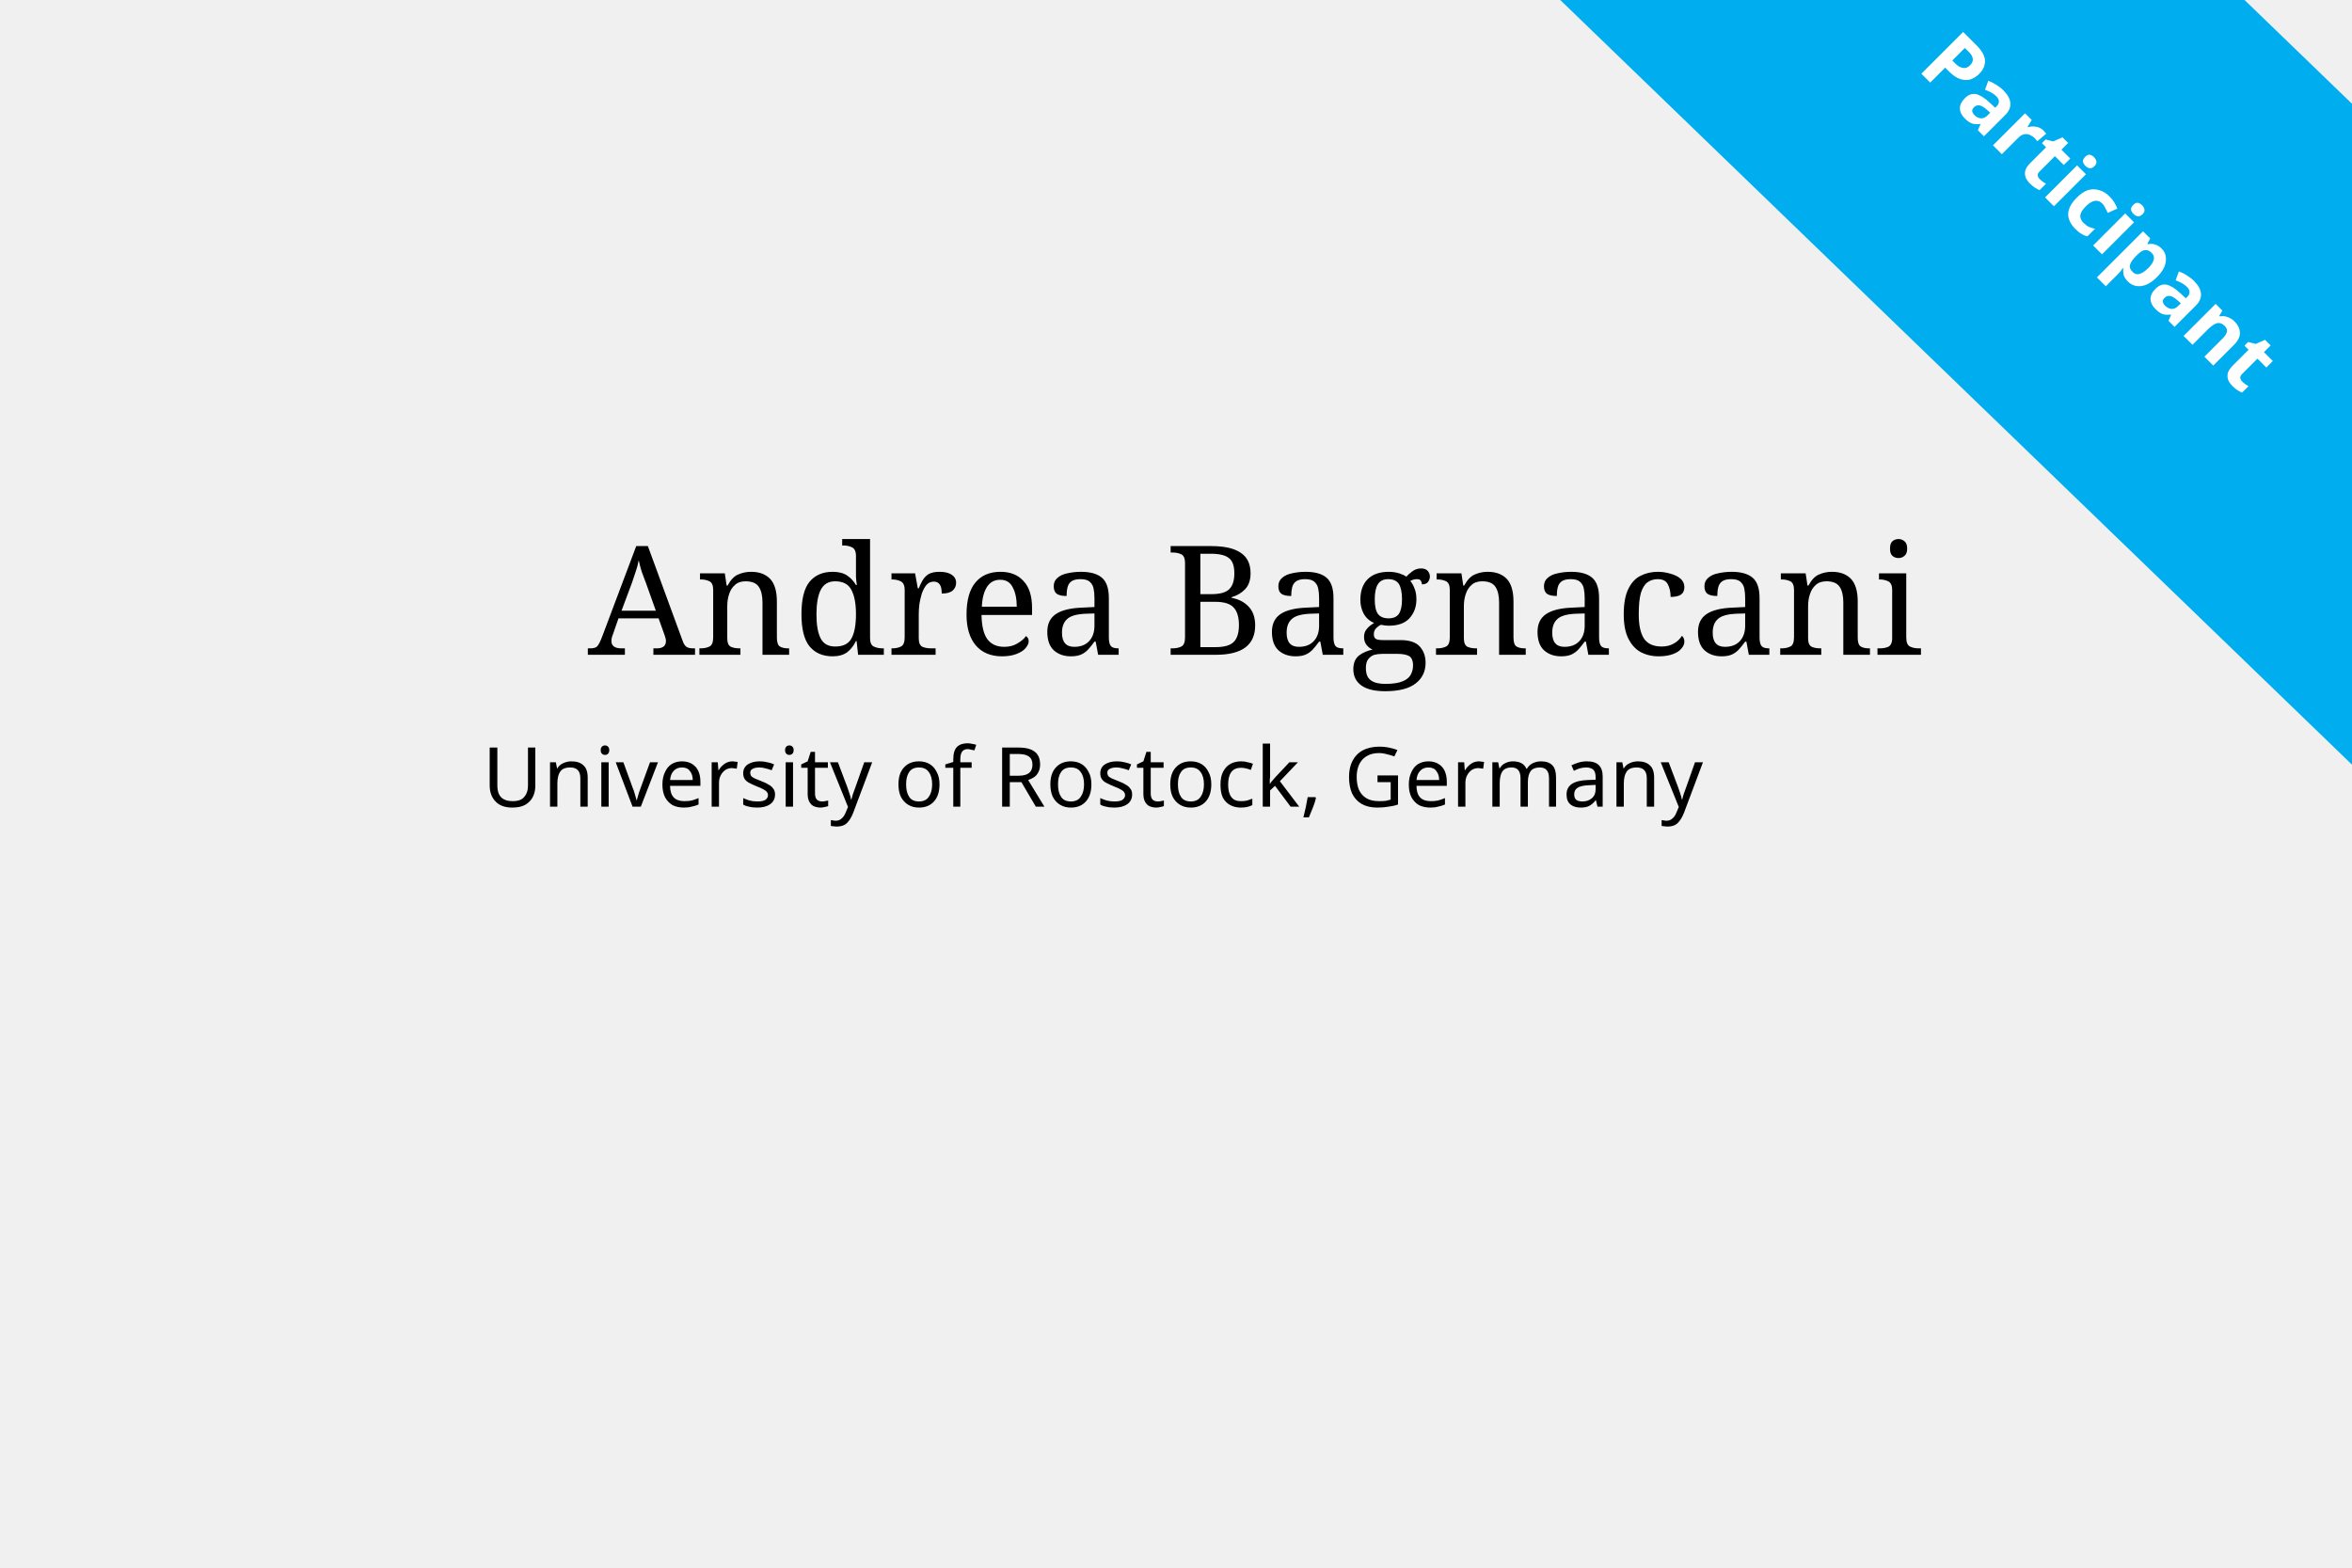
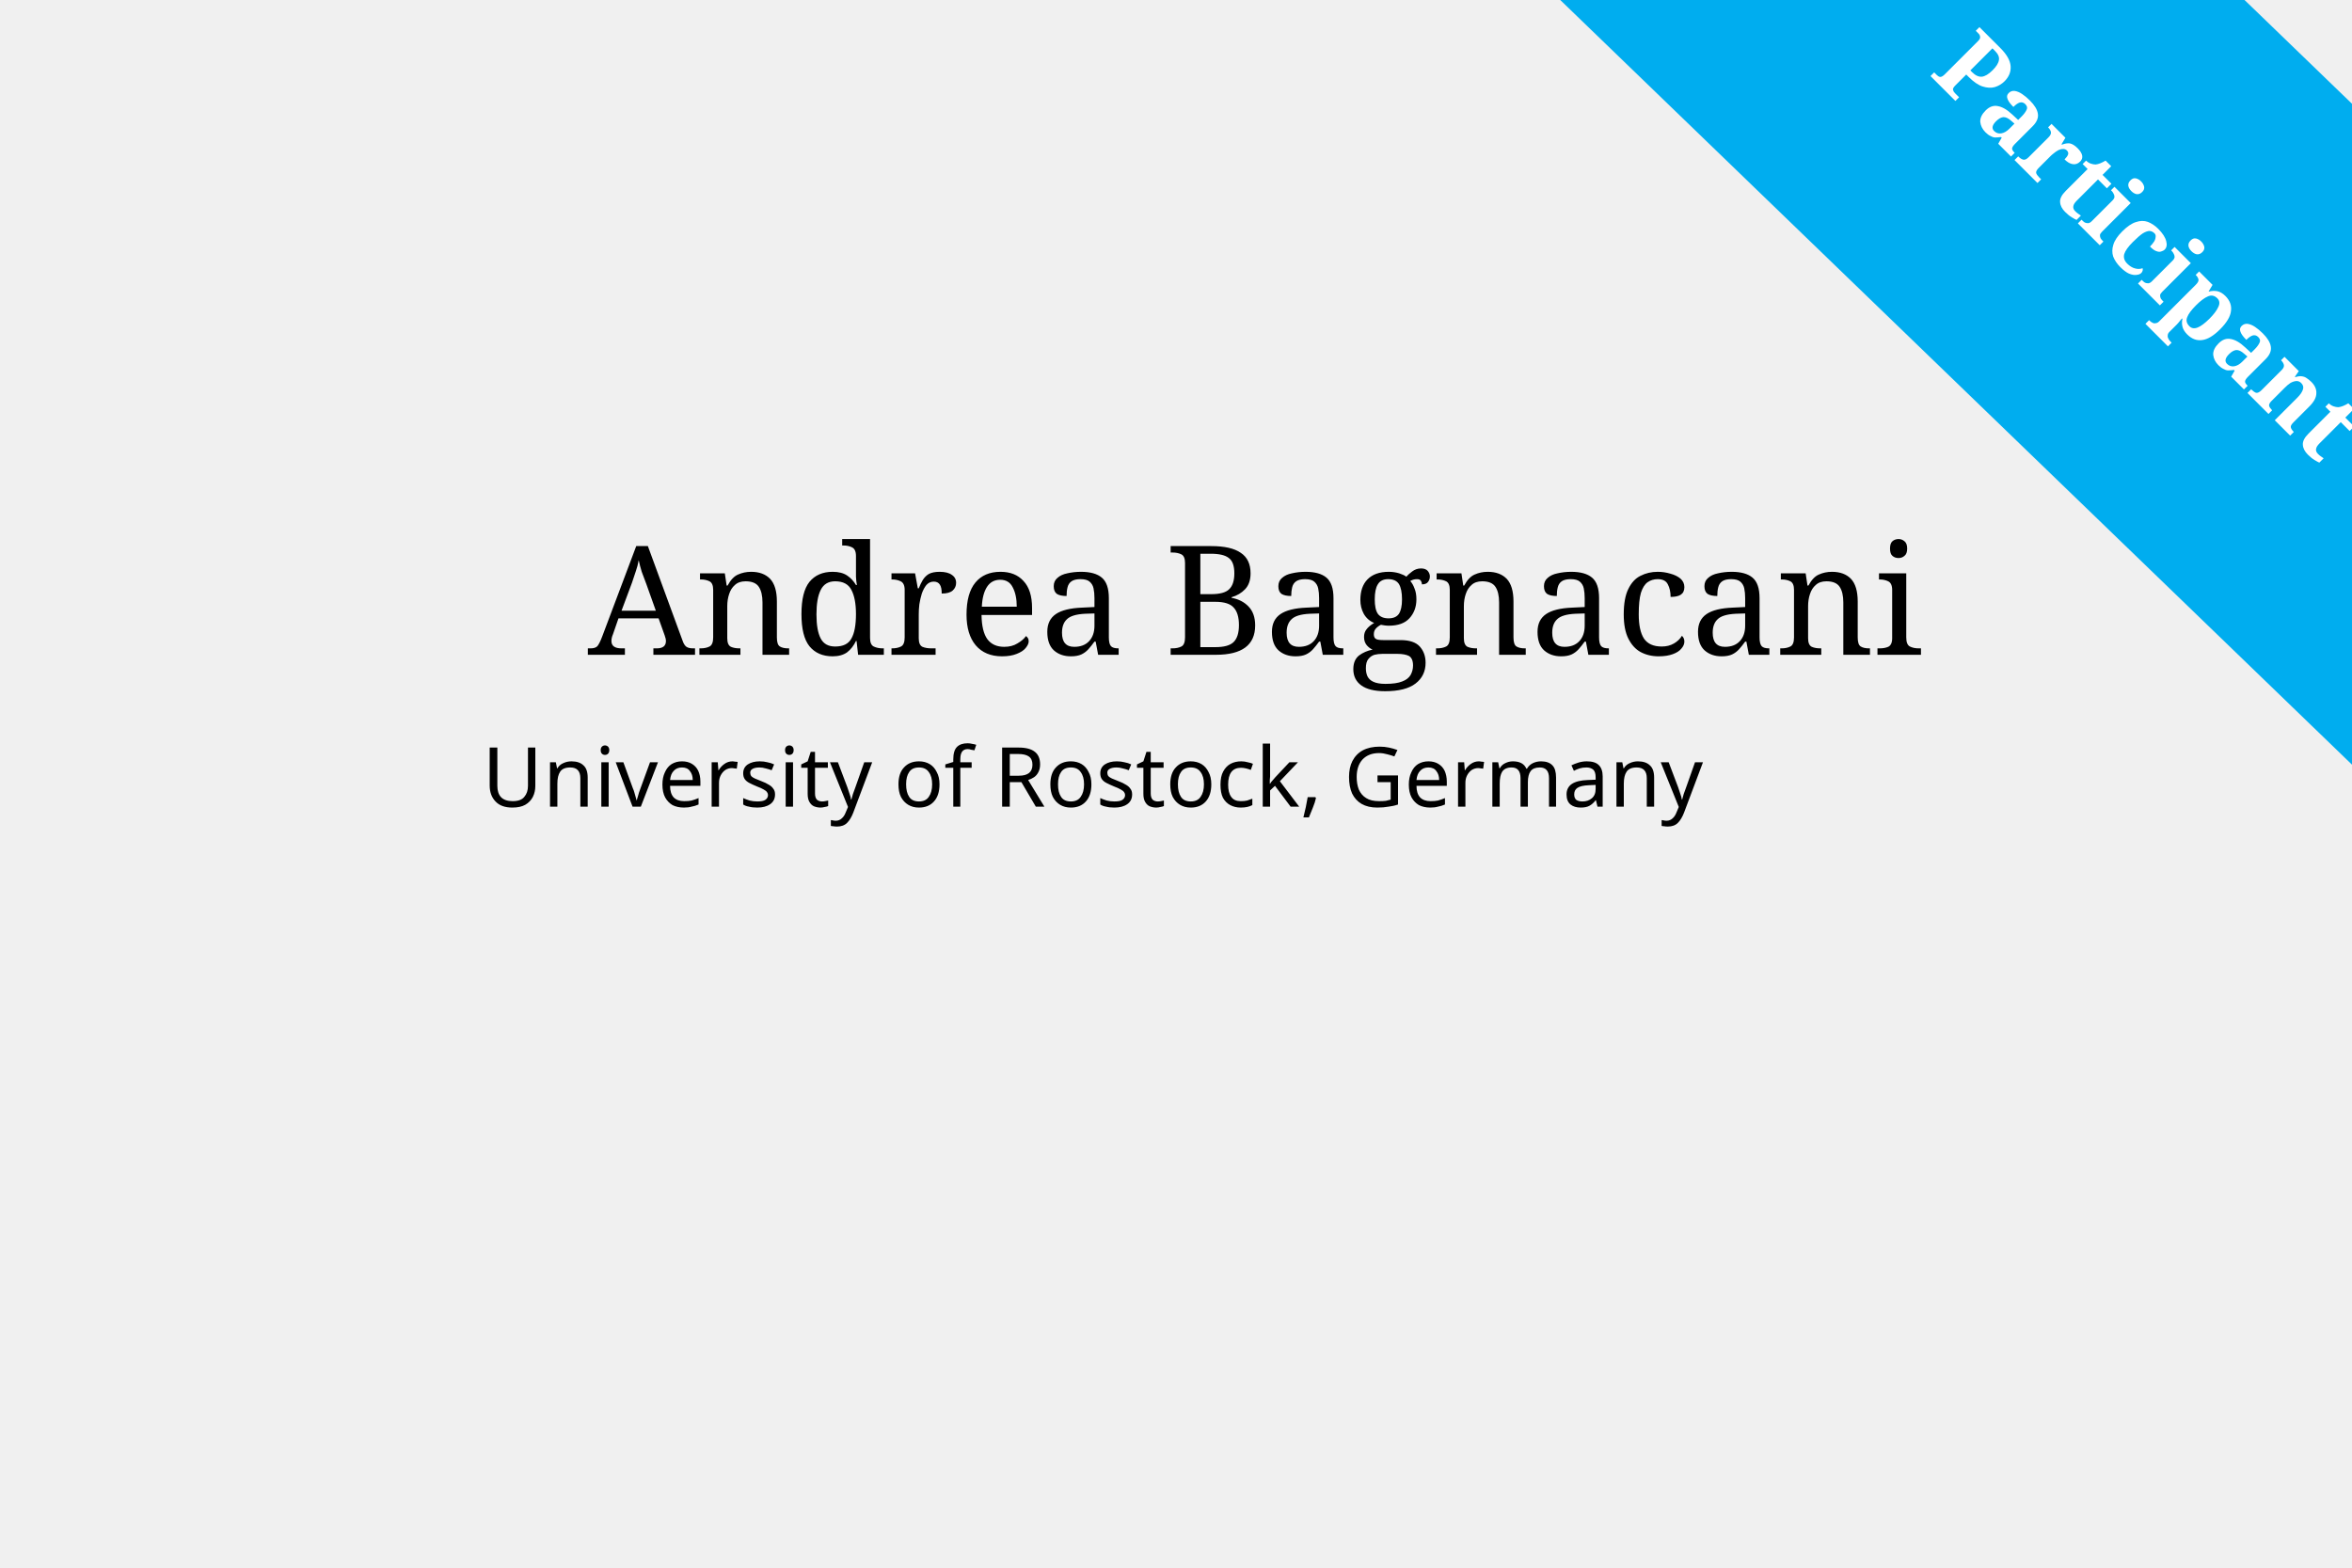
<svg xmlns="http://www.w3.org/2000/svg" width="120mm" height="80mm" viewBox="0 0 120 80" version="1.1" id="svg32">
  <defs id="defs26" />
  <g id="layer1" transform="translate(0,-217)" />
  <text xml:space="preserve" style="font-style:normal;font-weight:normal;font-size:10.583px;line-height:1.25;font-family:sans-serif;letter-spacing:0px;word-spacing:0px;fill:#000000;fill-opacity:1;stroke:none;stroke-width:0.265" x="29.992" y="33.414" id="text3727">
    <tspan id="tspan3725" x="29.992" y="33.414" style="font-style:normal;font-variant:normal;font-weight:normal;font-stretch:normal;font-size:7.761px;font-family:Caladea;-inkscape-font-specification:Caladea;stroke-width:0.265">Andrea Bagnacani</tspan>
  </text>
  <text xml:space="preserve" style="font-style:normal;font-weight:normal;font-size:10.583px;line-height:0.5;font-family:sans-serif;letter-spacing:0px;word-spacing:0px;fill:#000000;fill-opacity:1;stroke:none;stroke-width:0.265" x="59.879" y="41.163" id="text3731">
    <tspan x="59.879" y="41.163" style="font-size:4.233px;line-height:0.5;text-align:center;text-anchor:middle;stroke-width:0.265" id="tspan3733">University of Rostock, Germany</tspan>
  </text>
  <path style="fill:#00adef;fill-opacity:1;stroke-width:0.151" d="m 85.155,-11.5 8.729,-8.431 24.613,23.775 24.613,23.775 -8.729,8.431 -8.729,8.431 L 101.04,20.706 76.427,-3.069 Z" id="path4573" />
-   <text xml:space="preserve" style="font-style:normal;font-weight:normal;font-size:10.583px;line-height:1.25;font-family:sans-serif;letter-spacing:0px;word-spacing:0px;fill:#000000;fill-opacity:1;stroke:none;stroke-width:0.265" x="71.602" y="-66.659" id="text4577" transform="rotate(45)">
-     <tspan id="tspan4575" x="71.602" y="-66.659" style="font-style:normal;font-variant:normal;font-weight:bold;font-stretch:normal;font-size:4.233px;font-family:sans-serif;-inkscape-font-specification:'sans-serif, Bold';font-variant-ligatures:normal;font-variant-caps:normal;font-variant-numeric:normal;font-feature-settings:normal;text-align:start;writing-mode:lr-tb;text-anchor:start;fill:#ffffff;stroke-width:0.265">Participant</tspan>
+   <text xml:space="preserve" style="font-style:normal;font-weight:normal;font-size:10.583px;line-height:1.25;font-family:sans-serif;letter-spacing:0px;word-spacing:0px;fill:#000000;fill-opacity:1;stroke:none;stroke-width:0.265" x="72.251" y="-66.904" id="text4577" transform="rotate(45)">
+     <tspan id="tspan4575" x="72.251" y="-66.904" style="font-style:normal;font-variant:normal;font-weight:bold;font-stretch:normal;font-size:4.939px;font-family:Caladea;-inkscape-font-specification:'Caladea Bold';font-variant-ligatures:normal;font-variant-caps:normal;font-variant-numeric:normal;font-feature-settings:normal;text-align:start;writing-mode:lr-tb;text-anchor:start;fill:#ffffff;stroke-width:0.265">Participant</tspan>
  </text>
</svg>
